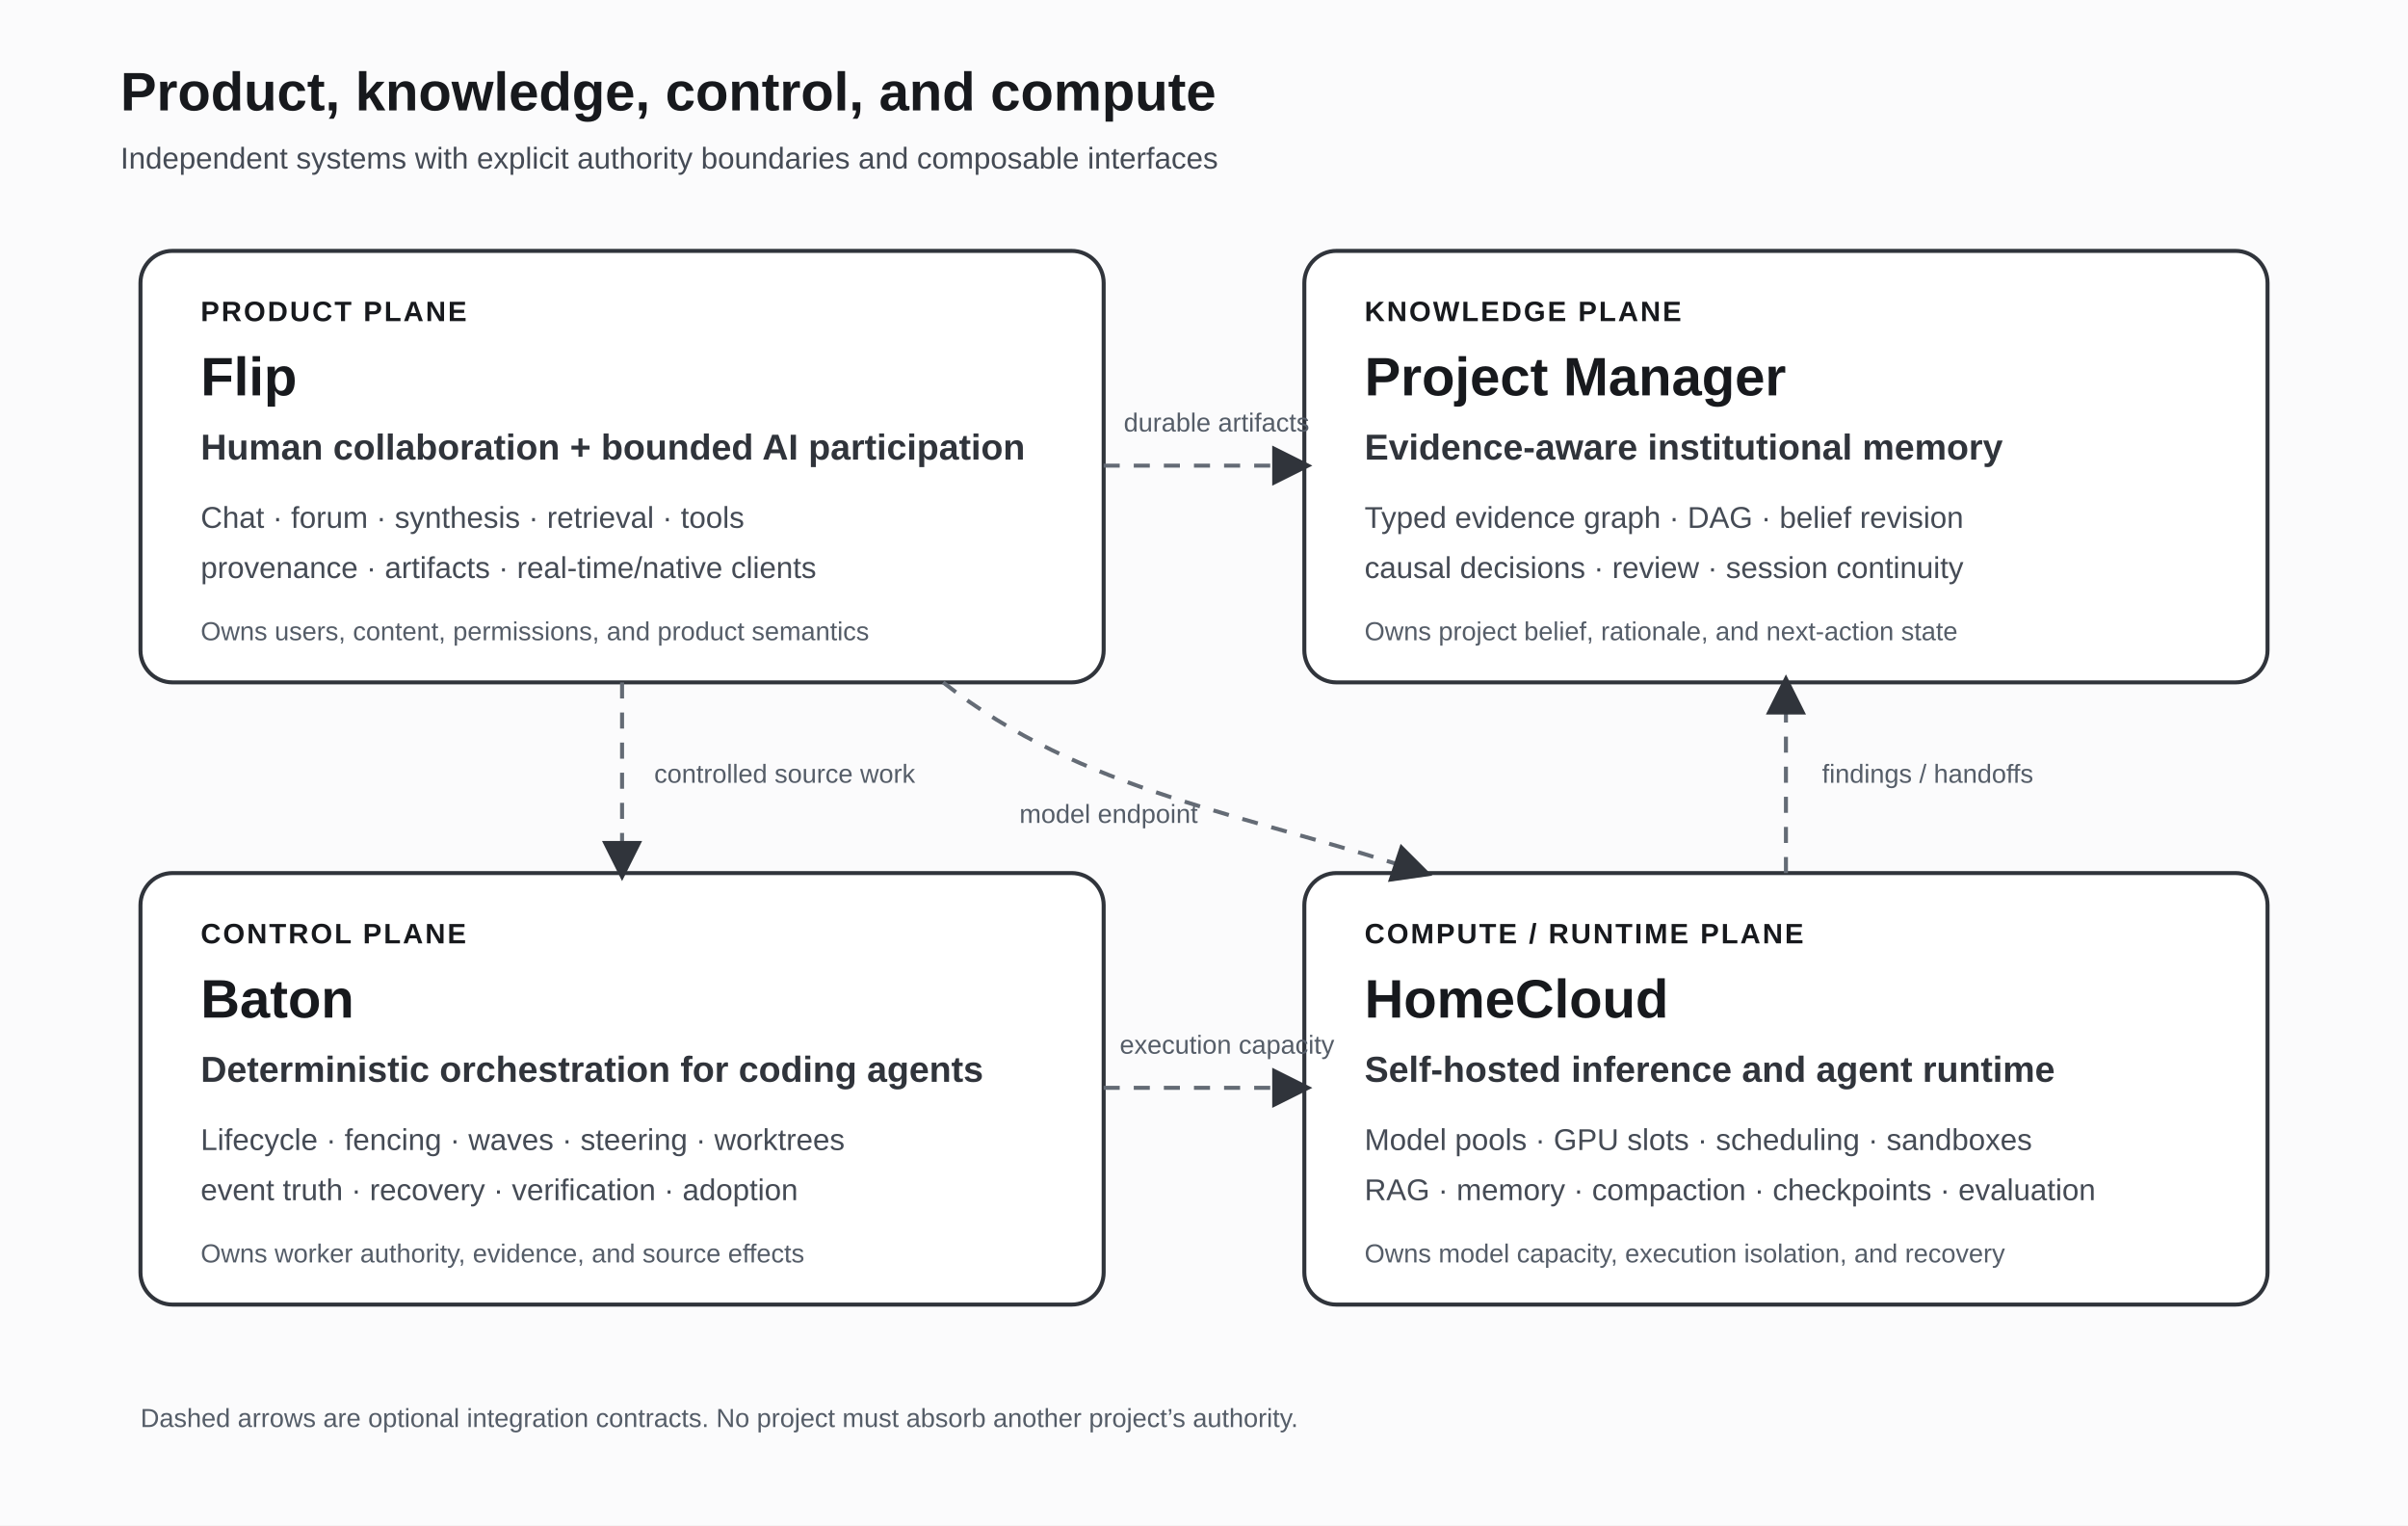
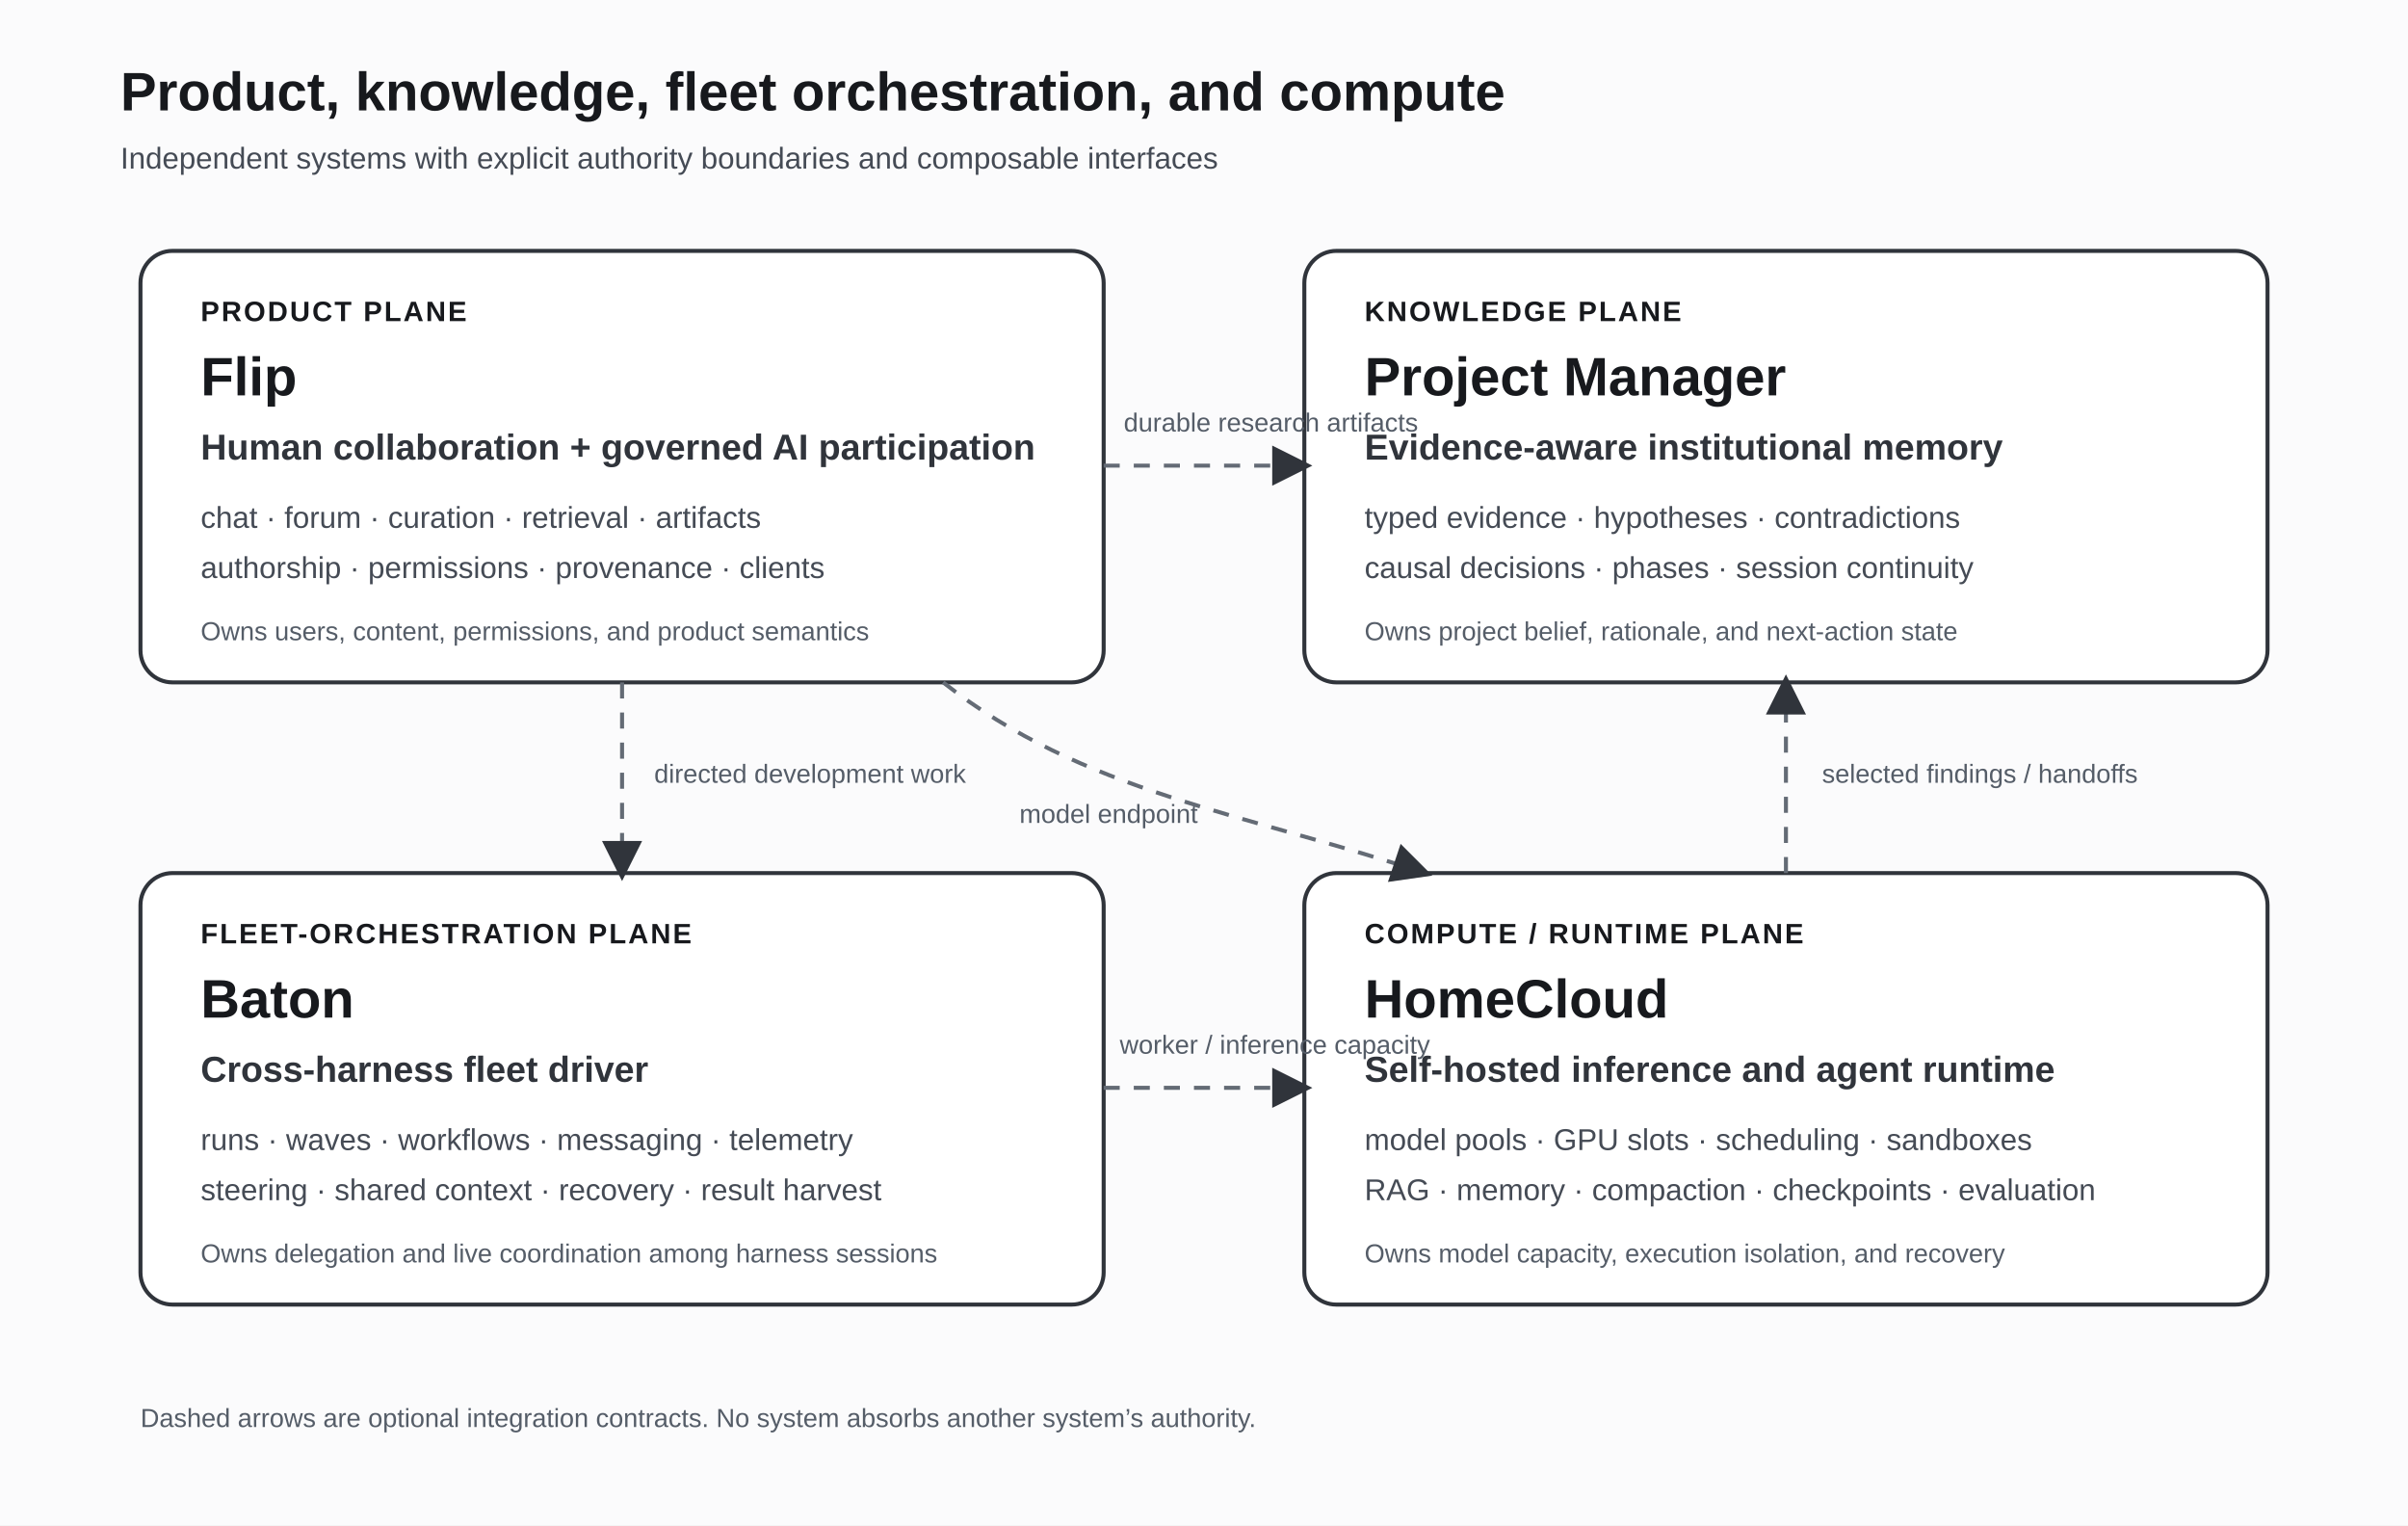
<svg xmlns="http://www.w3.org/2000/svg" width="1200" height="760" viewBox="0 0 1200 760" role="img" aria-labelledby="title desc">
  <defs>
    <marker id="arrow" markerWidth="10" markerHeight="10" refX="8" refY="5" orient="auto">
      <path d="M0,0 L10,5 L0,10 Z" fill="#30343b" />
    </marker>
    <style>
      .bg { fill: #fbfbfc; }
      .box { fill: #ffffff; stroke: #30343b; stroke-width: 2; rx: 16; }
      .title { font: 700 27px Arial, sans-serif; fill: #17191d; }
      .subtitle { font: 600 18px Arial, sans-serif; fill: #30343b; }
      .body { font: 15px Arial, sans-serif; fill: #454b55; }
      .label { font: 700 14px Arial, sans-serif; fill: #17191d; letter-spacing: 1px; }
-       .arrow { stroke: #30343b; stroke-width: 2; fill: none; marker-end: url(#arrow); }
      .dash { stroke: #646b75; stroke-width: 2; stroke-dasharray: 8 7; fill: none; marker-end: url(#arrow); }
      .caption { font: 13px Arial, sans-serif; fill: #555d68; }
    </style>
  </defs>
  <rect class="bg" width="1200" height="760" />
-   <text x="60" y="55" class="title">Product, knowledge, control, and compute</text>
+   <text x="60" y="55" class="title">Product, knowledge, fleet orchestration, and compute</text>
  <text x="60" y="84" class="body">Independent systems with explicit authority boundaries and composable interfaces</text>
  <rect class="box" x="70" y="125" width="480" height="215" />
  <text x="100" y="160" class="label">PRODUCT PLANE</text>
  <text x="100" y="197" class="title">Flip</text>
-   <text x="100" y="229" class="subtitle">Human collaboration + bounded AI participation</text>
-   <text x="100" y="263" class="body">Chat · forum · synthesis · retrieval · tools</text>
-   <text x="100" y="288" class="body">provenance · artifacts · real-time/native clients</text>
+   <text x="100" y="229" class="subtitle">Human collaboration + governed AI participation</text>
+   <text x="100" y="263" class="body">chat · forum · curation · retrieval · artifacts</text>
+   <text x="100" y="288" class="body">authorship · permissions · provenance · clients</text>
  <text x="100" y="319" class="caption">Owns users, content, permissions, and product semantics</text>
  <rect class="box" x="650" y="125" width="480" height="215" />
  <text x="680" y="160" class="label">KNOWLEDGE PLANE</text>
  <text x="680" y="197" class="title">Project Manager</text>
  <text x="680" y="229" class="subtitle">Evidence-aware institutional memory</text>
-   <text x="680" y="263" class="body">Typed evidence graph · DAG · belief revision</text>
-   <text x="680" y="288" class="body">causal decisions · review · session continuity</text>
+   <text x="680" y="263" class="body">typed evidence · hypotheses · contradictions</text>
+   <text x="680" y="288" class="body">causal decisions · phases · session continuity</text>
  <text x="680" y="319" class="caption">Owns project belief, rationale, and next-action state</text>
  <rect class="box" x="70" y="435" width="480" height="215" />
-   <text x="100" y="470" class="label">CONTROL PLANE</text>
+   <text x="100" y="470" class="label">FLEET-ORCHESTRATION PLANE</text>
  <text x="100" y="507" class="title">Baton</text>
-   <text x="100" y="539" class="subtitle">Deterministic orchestration for coding agents</text>
-   <text x="100" y="573" class="body">Lifecycle · fencing · waves · steering · worktrees</text>
-   <text x="100" y="598" class="body">event truth · recovery · verification · adoption</text>
-   <text x="100" y="629" class="caption">Owns worker authority, evidence, and source effects</text>
+   <text x="100" y="539" class="subtitle">Cross-harness fleet driver</text>
+   <text x="100" y="573" class="body">runs · waves · workflows · messaging · telemetry</text>
+   <text x="100" y="598" class="body">steering · shared context · recovery · result harvest</text>
+   <text x="100" y="629" class="caption">Owns delegation and live coordination among harness sessions</text>
  <rect class="box" x="650" y="435" width="480" height="215" />
  <text x="680" y="470" class="label">COMPUTE / RUNTIME PLANE</text>
  <text x="680" y="507" class="title">HomeCloud</text>
  <text x="680" y="539" class="subtitle">Self-hosted inference and agent runtime</text>
-   <text x="680" y="573" class="body">Model pools · GPU slots · scheduling · sandboxes</text>
+   <text x="680" y="573" class="body">model pools · GPU slots · scheduling · sandboxes</text>
  <text x="680" y="598" class="body">RAG · memory · compaction · checkpoints · evaluation</text>
  <text x="680" y="629" class="caption">Owns model capacity, execution isolation, and recovery</text>
  <path class="dash" d="M550 232 C590 232 610 232 650 232" />
-   <text x="560" y="215" class="caption">durable artifacts</text>
+   <text x="560" y="215" class="caption">durable research artifacts</text>
  <path class="dash" d="M310 340 C310 377 310 398 310 435" />
-   <text x="326" y="390" class="caption">controlled source work</text>
+   <text x="326" y="390" class="caption">directed development work</text>
  <path class="dash" d="M550 542 C590 542 610 542 650 542" />
-   <text x="558" y="525" class="caption">execution capacity</text>
+   <text x="558" y="525" class="caption">worker / inference capacity</text>
  <path class="dash" d="M890 435 C890 393 890 382 890 340" />
-   <text x="908" y="390" class="caption">findings / handoffs</text>
+   <text x="908" y="390" class="caption">selected findings / handoffs</text>
  <path class="dash" d="M470 340 C540 395 620 405 710 435" />
  <text x="508" y="410" class="caption">model endpoint</text>
-   <text x="70" y="711" class="caption">Dashed arrows are optional integration contracts. No project must absorb another project’s authority.</text>
+   <text x="70" y="711" class="caption">Dashed arrows are optional integration contracts. No system absorbs another system’s authority.</text>
</svg>
